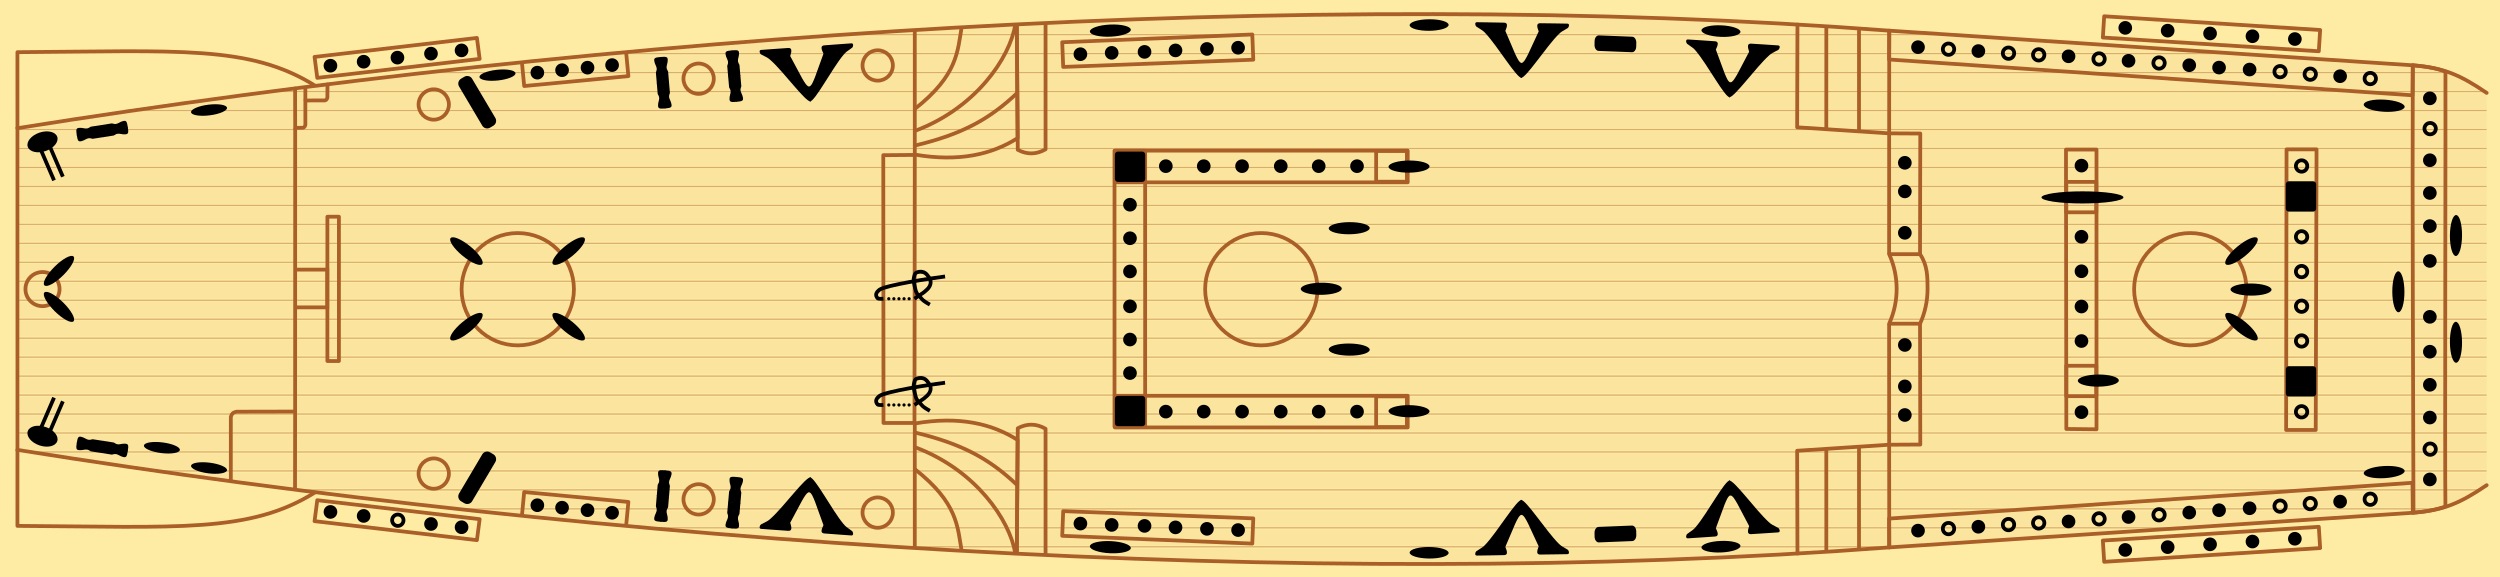
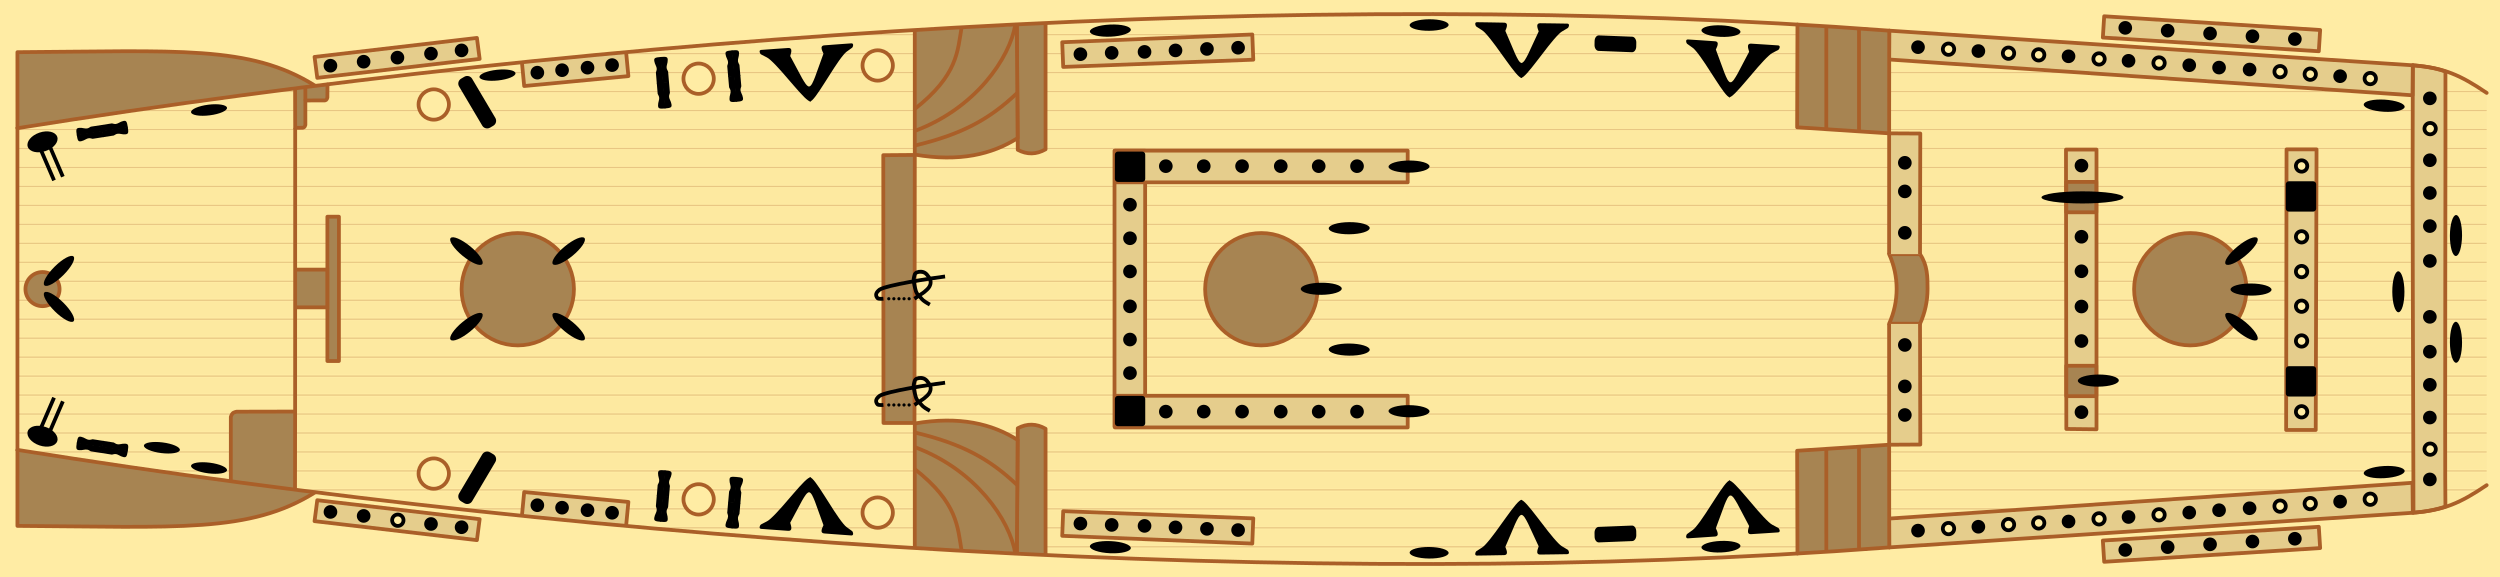
<svg xmlns="http://www.w3.org/2000/svg" xmlns:ns2="https://github.com/jolaf/rigging" xmlns:xlink="http://www.w3.org/1999/xlink" viewBox="1 -24 659 152" version="1.1" id="svg1" height="100%" width="100%">
  <style id="style1">
    /*  */
-   &lt;/style&gt;
-     #background {
+     #background, #pinhole, #pipe {
      fill: #ffeca4;
    }

-     #drawing {
+     #drawing, #wood g {
      color: #aa5f28;
    }

-     #wood {
-       fill: #aa5f28;
-       opacity: 0.5;
+     #wood g {
+       opacity: 0.3;
+     }
+ 
+     .solid {
+       fill: #a78452;
+     }
+ 
+     .rail {
+       fill: #e5cd8c;
    }
    /*  */
  </style>
  <defs id="defs1">
-     <pattern style="opacity:0.5;fill:#aa5f28" patternUnits="userSpaceOnUse" viewBox="0,0,100,100" height="5" width="5" id="wood">
-       <rect id="rect1431" height="5" width="100" y="0" x="0" />
-       <rect style="opacity:0.1" x="0" y="5" width="100" height="95" id="rect3597" />
+     <pattern patternUnits="userSpaceOnUse" viewBox="0,0,100,100" height="5" width="5" id="wood">
+       <g fill="currentColor" id="g13364">
+         <rect id="rect1431" height="5" width="100" y="0" x="0" />
+         <rect style="opacity:0.1" x="0" y="5" width="100" height="95" id="rect3597" />
+       </g>
    </pattern>
    <rect style="fill:currentColor" id="deckMask" width="220.711" height="146.642" x="277.269" y="-0.809" />
    <g style="stroke:currentColor" id="mastMask">
      <path d="m 425.113,59.525 c 26.5,26.5 26.5,26.5 26.5,26.5 z" id="path89" />
      <path d="m 451.613,59.525 c -26.5,26.5 -26.5,26.5 -26.5,26.5 z" id="path91" />
    </g>
-     <circle style="fill:none;stroke:currentColor" id="pipe" cx="160.871" cy="398.091" r="4" />
+     <circle style="fill:#ffeca4;stroke:currentColor" id="pipe" cx="160.871" cy="398.091" r="4" />
    <circle class="aura" transform="rotate(-8.297298)" style="fill:currentColor" cx="567.539" cy="28.152" r="1.8" id="pin" />
-     <circle r="1.5" cy="138.775" cx="607.213" id="pinhole" transform="rotate(-8.297298)" style="fill:none;stroke:currentColor" />
+     <circle r="1.5" cy="138.775" cx="607.213" id="pinhole" transform="rotate(-8.297298)" style="fill:#ffeca4;stroke:currentColor" />
    <ellipse class="aura" style="fill:currentColor" cx="3.721" cy="-575.374" rx="1.6" ry="5.4" id="cleat" transform="rotate(89.50973)" />
    <rect class="aura" style="fill:currentColor" id="lcleat" width="4" height="15" x="396.501" y="72.319" ry="1.5" />
    <g class="aura" style="fill:currentColor" id="xcleat">
      <path class="aura" id="quarterXcleat" d="m 42.185,13.735 c 0,0 -0.026,-2.039 -0.002,-2.905 0.159,-0.415 0.29,-0.647 0.302,-0.946 C 42.517,9.123 42.079,8.693 42.019,7.767 41.966,6.953 42.308,6.833 43.89,6.842 v 6.893 z" />
      <use transform="matrix(-1,0,0,1,87.6,0)" xlink:href="#quarterXcleat" id="use5194" />
      <use transform="matrix(1,0,0,-1,0,27.3)" xlink:href="#quarterXcleat" id="use5196" />
      <use id="use5198" xlink:href="#quarterXcleat" transform="rotate(180,43.8,13.65)" />
    </g>
    <g class="aura" style="fill:currentColor" id="kevel">
      <path id="halfKevel" d="m 426.56,44.452 c 0.605,1.201 1.081,2.305 1.819,2.399 v 3.896 c -1.297,0.164 -6.502,-8.282 -9.737,-11.618 -0.74,-0.763 -0.818,-0.717 -2.433,-1.725 -0.222,-0.138 -0.607,-1.137 0.142,-1.153 2.121,-0.047 4.926,0.037 7.099,0.007 1.56,-0.021 0.44,1.911 0.425,2.168" />
      <use xlink:href="#halfKevel" transform="matrix(-1,0,0,1,856.54,0)" id="use13994" />
    </g>
    <rect ry="0.8" rx="0.8" style="fill:currentColor" class="aura" y="40.706" x="287.157" height="8" width="8" id="fist" />
    <g style="fill:currentColor" id="tackle" class="aura">
      <path d="m 633.919,129.817 0.918,0.396 -3.977,9.219 -0.918,-0.396 z" id="halfTackle" />
      <use xlink:href="#halfTackle" id="use12488" transform="translate(-2.328125,-0.96875)" />
      <ellipse id="ellipse12490" cx="-640.376" cy="-70.366" rx="4.104" ry="2.557" transform="matrix(-0.9469348,-0.3214258,-0.3214258,0.9469348,0,0)" />
    </g>
    <g style="fill:currentColor" id="knot" class="aura">
      <g id="g12499" style="fill-opacity:0">
        <rect id="rect12493" width="11.369" height="3.748" x="662.206" y="352.485" />
        <rect id="rect12495" width="3.123" height="7.121" x="670.878" y="349.127" />
        <rect id="rect12497" width="1.811" height="6.996" x="673.189" y="349.877" />
      </g>
      <path id="path12501" d="m 678.691,349.364 c -2.013,0.246 -5.879,0.818 -9.482,1.479 -1.802,0.33 -3.537,0.682 -4.945,1.029 -1.408,0.347 -2.446,0.644 -3.053,1.043 l -0.018,0.012 -0.016,0.014 c -0.479,0.375 -0.88,0.793 -1.043,1.336 -0.163,0.543 0.01,1.177 0.482,1.674 l 0.031,0.033 0.035,0.025 c 0.22,0.163 0.398,0.178 0.588,0.205 0.19,0.027 0.386,0.035 0.57,0.037 0.368,0.005 0.691,-0.019 0.691,-0.019 l -0.076,-0.998 c 0,0 -0.288,0.022 -0.604,0.018 -0.158,-0.002 -0.32,-0.01 -0.441,-0.027 -0.081,-0.011 -0.077,-0.012 -0.09,-0.014 -0.241,-0.274 -0.291,-0.445 -0.23,-0.646 0.064,-0.214 0.307,-0.516 0.688,-0.818 0.306,-0.197 1.359,-0.564 2.725,-0.9 1.375,-0.339 3.095,-0.689 4.885,-1.018 3.58,-0.656 7.443,-1.228 9.424,-1.471 z" />
      <path id="path12503" d="m 672.419,348.098 c -0.465,-0.022 -0.923,0.066 -1.311,0.229 -0.408,0.171 -0.686,0.499 -0.809,0.811 -0.122,0.312 -0.151,0.585 -0.234,0.865 -0.144,0.483 -0.088,1.007 -0.01,1.543 0.078,0.536 0.2,1.065 0.285,1.428 0.17,0.724 0.285,1.148 0.66,1.758 0.024,0.038 0.07,0.067 0.096,0.105 -0.209,0.132 -0.688,0.469 -0.688,0.469 l 0.521,0.854 c 0,0 0.573,-0.406 0.85,-0.58 0.302,0.324 0.563,0.688 0.873,0.947 0.652,0.547 1.848,1.191 1.848,1.191 l 0.482,-0.877 c 0,0 -1.221,-0.689 -1.688,-1.08 -0.256,-0.214 -0.442,-0.485 -0.691,-0.746 0.434,-0.293 0.655,-0.394 0.979,-0.668 0.496,-0.421 1.126,-0.912 1.475,-1.568 0.289,-0.544 0.46,-1.089 0.369,-1.754 -0.061,-0.444 -0.291,-0.879 -0.586,-1.33 -0.295,-0.451 -0.648,-0.883 -1.068,-1.164 -0.415,-0.278 -0.888,-0.41 -1.354,-0.432 z m -0.924,1.15 c 0.448,-0.188 1.275,-0.186 1.721,0.111 0.218,0.146 0.544,0.506 0.789,0.881 0.245,0.374 0.415,0.798 0.432,0.918 0.063,0.463 -0.011,0.678 -0.262,1.15 -0.191,0.359 -0.738,0.847 -1.24,1.273 -0.288,0.245 -0.563,0.39 -1.016,0.693 -0.014,-0.022 -0.051,-0.047 -0.064,-0.068 -0.323,-0.525 -0.37,-0.744 -0.539,-1.463 -0.084,-0.359 -0.2,-0.864 -0.27,-1.344 -0.07,-0.48 -0.071,-0.953 -0.023,-1.113 0.108,-0.363 0.153,-0.643 0.209,-0.785 0.056,-0.142 0.06,-0.168 0.264,-0.254 z" />
      <g id="g12508">
        <circle r="0.426" cy="355.732" cx="663.915" id="knotDot" />
        <use xlink:href="#knotDot" id="use12506" transform="translate(1.34)" />
        <use transform="translate(2.68)" id="use12801" xlink:href="#knotDot" />
        <use xlink:href="#knotDot" id="use12803" transform="translate(4.02)" />
        <use transform="translate(5.36)" id="use12805" xlink:href="#knotDot" />
      </g>
    </g>
  </defs>
  <g id="layer1">
    <g id="background" style="fill:#ffeca4">
      <rect y="-140" x="-20" height="370" width="720" id="rect6803" />
    </g>
  </g>
  <g id="layer2">
    <g style="color:#aa5f28;fill:none;stroke:currentColor" id="drawing">
      <path id="path15444" style="fill:url(#wood);stroke:none" d="m 656.485,0.485 c -6.981,-4.721 -11.28,-6.631 -19.468,-7.271 L 499.005,-15.916 C 345.366,-27.57 160.19,-14.932 5.599,9.788 v 84.791 c 154.591,24.719 339.767,37.357 493.406,25.703 l 138.012,-9.13 c 8.188,-0.64 12.488,-2.549 19.468,-7.271" />
      <path style="stroke-linejoin:round" d="m 645.621,-5.151 c -3.61,-1.336 -8.605,-1.635 -8.605,-1.635 -0.16,38.87 0.115,82.335 0.176,117.905 0,0 3.932,-0.108 8.424,-1.564 -0.182,-8.555 0.077,-111.18 0.004,-114.706 -9e-5,0 -1.7e-4,0 -2.6e-4,0" id="path4294" class="rail" />
      <path style="stroke-linecap:round;stroke-linejoin:round" d="m 603.734,15.378 c 0,0 7.908,0 7.908,0 0,0 -0.217,73.963 -0.217,73.963 0,0 -7.8,0 -7.8,0 0,0 0.108,-73.963 0.108,-73.963" id="rect4333" class="rail" />
      <circle id="path4330" cx="578.359" cy="52.238" r="14.805" class="solid" />
      <path style="stroke-linecap:round;stroke-linejoin:round" d="m 545.591,15.428 c 0,0 8.047,0 8.047,0 0,0 0,73.736 0,73.736 0,0 -7.955,-0.091 -7.955,-0.091 0,0 -0.091,-73.645 -0.091,-73.645" id="rect4326" class="rail" />
      <path class="solid" d="m 507.125,61.323 c 1.304,-2.875 1.979,-5.997 1.979,-9.164 10e-6,-3.167 -0.013,-6.268 -1.989,-9.164 h -8.138 c 1.304,2.875 1.979,5.997 1.979,9.164 0,3.167 -0.675,6.288 -1.979,9.164 l 8.147,-3e-5" id="path4211" style="stroke-linecap:round;stroke-linejoin:round" />
      <circle r="14.805" cy="52.238" cx="333.481" id="circle327" class="solid " />
      <path style="stroke-linejoin:round" id="path4336" d="m 302.86,88.464 c 0,0 -8.075,0 -8.075,0 0,0 0,-72.72 0,-72.72 0,0 8.075,0 8.075,0 0,0 0,72.72 0,72.72" class="rail" />
      <path style="stroke-linejoin:round" id="path4060" d="m 242.138,16.839 c 0,0 -8.306,0.069 -8.306,0.069 -0.004,16.806 0.062,53.776 0.058,70.582 0,0 8.168,0 8.168,0 0.004,-16.806 0.076,-53.845 0.08,-70.651 0,0 0,-5e-5 0,-5e-5" class="solid" />
      <circle id="circle329" cx="137.481" cy="52.238" r="14.805" class="solid" />
      <rect style="stroke-linejoin:round" id="rect4322" width="3.041" height="38.031" x="87.298" y="33.13" class="solid" />
-       <path id="rect4317" d="m 78.789,47.072 h 8.482 v 9.949 h -8.482" />
+       <path id="rect4317" d="m 78.789,47.072 h 8.482 v 9.949 h -8.482" class="solid" style="fill:#a78452" />
      <path style="stroke-linecap:round;stroke-linejoin:round" id="path4887" d="m 87.327,-1.708 -0.031,3.419 c -0.175,0.713 -0.438,0.672 -0.685,0.766 l -5.121,0.009 0.005,6.425 c -0.175,0.713 -0.438,0.672 -0.685,0.766 l -1.999,0.035 -0.023,-10.387" class="solid" />
      <path id="path5796" d="M 81.491,2.486 V -1.077" style="stroke-linejoin:round" />
      <path id="path4304" d="m 78.795,84.486 0.017,-74.774" />
      <path style="stroke-linecap:round;stroke-linejoin:round" id="path4412" d="M 61.845,102.711 V 85.897 c 0.389,-1.278 0.973,-1.205 1.523,-1.374 l 15.427,-0.037 -0.025,20.438" class="solid" />
      <circle id="circle4314" cx="12.204" cy="52.207" r="4.495" class="solid" />
      <path style="stroke-width:0.991;stroke-linecap:round" d="M 5.599,9.788 V 94.592" id="path4069" />
      <g id="portDrawing">
        <path style="stroke-linejoin:round" d="m 499.005,-15.916 138.012,9.13 -0.082,7.903 -137.973,-9.434 0.044,-7.599" id="rect4158" class="rail" />
        <rect transform="matrix(0.997985,0.063452,-0.063107,0.998007,-36.91926,-388.2302)" y="330.176" x="614.658" height="5.615" width="57.042" id="rect4272" style="fill-rule:evenodd;stroke-width:1.002;stroke-linecap:round;stroke-linejoin:round;stroke-miterlimit:0" class="rail" />
        <rect style="stroke-linejoin:round" y="23.952" x="545.681" height="8.012" width="7.895" id="rect4212" class="solid" />
        <path style="stroke-linejoin:round" d="m 498.969,42.996 c 0,0 0.013,-31.846 0.013,-31.846 0,0 8.206,0.049 8.206,0.049 0,0 -0.072,31.797 -0.072,31.797" id="path4201" class="rail" />
        <g id="g4442">
          <path class="solid" id="path4436" d="m 474.81,-17.515 -0.083,27.074 24.254,1.59 0.023,-27.065" style="fill-rule:evenodd;stroke-linecap:round;stroke-linejoin:round" />
          <path id="path4438" d="m 491.034,11.003 c 0,0 0,-27.13 0,-27.13" />
          <path id="path4440" d="m 482.413,10.058 c 0,0 0.006,-26.716 0.006,-26.716" />
        </g>
        <rect style="stroke-linejoin:round" id="rect4227" width="8.109" height="8.109" x="363.751" y="15.795" class="solid" />
        <rect style="stroke-linejoin:round" id="rect4231" width="77.184" height="8.348" x="294.884" y="15.715" class="rail" />
        <path style="stroke-linecap:round;stroke-linejoin:round" d="m 281.003,-12.863 c 0,0 50.101,-2.045 50.101,-2.045 0,0 0.262,6.643 0.262,6.643 0,0 -50.107,1.907 -50.107,1.907 0,0 -0.256,-6.505 -0.256,-6.505" id="rect4238" class="rail" />
        <g style="stroke-linejoin:round" id="g2411">
          <path class="solid" d="m 269.031,-17.595 c 0,0 0.253,33.082 0.253,33.082 2.441,1.306 4.882,1.261 7.324,-0.126 0,0 0,-33.335 0,-33.335" id="path4286" />
          <path class="solid" d="m 242.135,-15.905 v 32.655 c 11.722,2.006 20.363,-0.062 27.109,-4.348 l -0.214,-29.641" id="path4302" />
          <path style="stroke-linecap:round" d="m 242.153,14.372 c 12.578,-3.001 19.671,-7.006 26.788,-13.682" id="path4300" />
          <path d="m 242.135,10.516 c 16.006,-5.945 25.097,-19.221 26.517,-28.111" id="path4298" />
          <path d="m 242.066,4.779 c 11.483,-8.995 11.331,-15.34 12.443,-21.742" id="path4296" />
        </g>
        <use x="71.491" y="-404.834" xlink:href="#pipe" id="use11168" width="100%" height="100%" />
        <use x="24.287" y="-401.346" xlink:href="#pipe" id="use11170" width="100%" height="100%" />
        <use x="-45.537" y="-394.546" xlink:href="#pipe" id="use11166" width="100%" height="100%" />
-         <path id="rect4267" d="m 166.06,-10.062 c 0,0 0.583,6.126 0.583,6.126 0,0 -27.469,2.614 -27.469,2.614 0,0 -0.583,-6.126 -0.583,-6.126" style="stroke-linejoin:round" />
+         <path id="rect4267" d="m 166.06,-10.062 c 0,0 0.583,6.126 0.583,6.126 0,0 -27.469,2.614 -27.469,2.614 0,0 -0.583,-6.126 -0.583,-6.126" style="stroke-linejoin:round" class="rail" />
        <rect style="stroke-width:1;stroke-linejoin:round" transform="matrix(0.993243,-0.1160536,0.1289005,0.9916575,0,0)" id="rect4281" width="43.093" height="5.574" x="84.382" y="0.8" ry="0" class="rail" />
        <path class="solid" id="path7423" d="M 5.599,9.788 5.592,-10.244 C 47.812,-10.501 66.827,-12.194 83.974,-1.454" style="fill-rule:evenodd;stroke-linejoin:round" />
        <path style="stroke-linecap:round" id="path4399" d="m 5.599,9.788 c 154.591,-24.72 339.767,-37.357 493.406,-25.704 m 138.012,9.13 c 8.188,0.64 12.488,2.549 19.468,7.271" />
      </g>
      <use transform="matrix(1,0,0,-1,0,104.3797)" height="100%" width="100%" y="0" x="0" id="starboardDrawing" xlink:href="#portDrawing" />
    </g>
  </g>
  <g style="display:none" id="layer3">
    <g id="deckMasks">
      <use id="use758" xlink:href="#deckMask" class="deckMask" ns2:deck="fore" x="0" y="0" width="100%" height="100%" style="color:#ffffff" transform="matrix(0.71785,0,0,1,299.4258,-20.6)" />
      <use id="use760" xlink:href="#deckMask" class="deckMask" ns2:deck="main" x="0" y="0" width="100%" height="100%" style="color:#ffffff" transform="matrix(1.0033,0,0,1,-1.1,-20.6)" />
      <use id="use668" xlink:href="#deckMask" class="deckMask" ns2:deck="stern" x="0" y="0" width="100%" height="100%" style="color:#ffffff" transform="matrix(1.23109,0,0,1,-335.8762,-20.6)" />
    </g>
  </g>
  <g id="layer4" style="display:none">
    <g style="color:#ff0000" id="mastMasks">
      <use height="100%" width="100%" id="use89" xlink:href="#mastMask" class="mastMask" ns2:mast="fore" x="140" y="-20.6" />
      <use id="use336" xlink:href="#mastMask" class="mastMask" ns2:mast="main" x="-104.89" y="-20.6" width="100%" height="100%" />
      <use id="use338" xlink:href="#mastMask" class="mastMask" ns2:mast="mizzen" x="-300.966" y="-20.6" width="100%" height="100%" />
    </g>
  </g>
  <g id="layer5">
    <g id="points">
      <g ns2:deck="fore" ns2:rail="behindFront" id="g1143" ns2:side="port">
        <use transform="rotate(-89.09962,631.8431,-18.64428)" x="0" y="0" xlink:href="#cleat" id="use4877" width="100%" height="100%" />
      </g>
      <g id="g347" ns2:rail="behindFront" ns2:deck="fore" ns2:side="starboard">
        <use transform="matrix(0.015714,0.999877,0.999877,-0.015714,640.5563,-509.1088)" height="100%" width="100%" id="use345" xlink:href="#cleat" y="0" x="0" />
      </g>
      <g ns2:deck="fore" ns2:rail="frontRail" id="g4296" ns2:isAcross="true" ns2:side="port">
        <use transform="translate(75.84866,98.83295)" x="0" y="0" xlink:href="#pin" id="use4878" width="100%" height="100%" />
        <use transform="translate(75.84866,89.63983)" x="0" y="0" xlink:href="#pin" id="use4880" width="100%" height="100%" />
        <use transform="translate(75.84866,80.91451)" x="0" y="0" xlink:href="#pin" id="use4882" width="100%" height="100%" />
        <use transform="translate(75.84862,72.28295)" x="0" y="0" xlink:href="#pin" id="use4886" width="100%" height="100%" />
        <use transform="translate(20.70035,-39.78692)" x="0" y="0" xlink:href="#pinhole" id="use4884" width="100%" height="100%" />
        <use transform="translate(75.84862,55.97045)" x="0" y="0" xlink:href="#pin" id="use4888" width="100%" height="100%" />
      </g>
      <g ns2:isAcross="true" id="g361" ns2:rail="frontRail" ns2:deck="fore" ns2:side="starboard">
        <use transform="matrix(1,0,0,-1,75.84866,5.47289)" height="100%" width="100%" id="use349" xlink:href="#pin" y="0" x="0" />
        <use transform="matrix(1,0,0,-1,75.84866,14.66601)" height="100%" width="100%" id="use351" xlink:href="#pin" y="0" x="0" />
        <use transform="matrix(1,0,0,-1,75.84866,23.39133)" height="100%" width="100%" id="use353" xlink:href="#pin" y="0" x="0" />
        <use transform="matrix(1,0,0,-1,75.84862,32.02289)" height="100%" width="100%" id="use355" xlink:href="#pin" y="0" x="0" />
        <use transform="matrix(1,0,0,-1,20.70035,144.0928)" height="100%" width="100%" id="use357" xlink:href="#pinhole" y="0" x="0" />
        <use transform="matrix(1,0,0,-1,75.84862,48.33539)" height="100%" width="100%" id="use359" xlink:href="#pin" y="0" x="0" />
      </g>
      <g id="g826" ns2:rail="onDeckFront" ns2:deck="fore" ns2:side="port">
        <use transform="rotate(3.785765,525.8314,819.6382)" x="0" y="0" xlink:href="#cleat" id="use4869" width="100%" height="100%" />
      </g>
      <g id="g4125" ns2:rail="onDeckFront" ns2:side="center" ns2:deck="fore">
        <use transform="rotate(90.24104,577.353,54.64535)" height="100%" width="100%" id="use4123" xlink:href="#cleat" y="0" x="0" />
      </g>
      <g ns2:deck="fore" ns2:rail="onDeckFront" id="g365" ns2:side="starboard">
        <use transform="matrix(0.997818,-0.066026,-0.066026,-0.997818,55.26471,137.2361)" height="100%" width="100%" id="use363" xlink:href="#cleat" y="0" x="0" />
      </g>
      <g ns2:deck="fore" ns2:rail="sideRail" id="g4304" ns2:side="port">
        <use transform="rotate(3.868454,-92.7702,-907.3731)" x="0" y="0" xlink:href="#pin" id="use4842" width="100%" height="100%" />
        <use transform="rotate(3.868454,1466.888,-1553.783)" x="0" y="0" xlink:href="#pinhole" id="use4838" width="100%" height="100%" />
        <use transform="rotate(3.868454,-99.96312,-671.3174)" x="0" y="0" xlink:href="#pin" id="use4840" width="100%" height="100%" />
        <use transform="rotate(3.868454,1459.176,-1319.113)" x="0" y="0" xlink:href="#pinhole" id="use4836" width="100%" height="100%" />
        <use transform="rotate(3.868454,1456.696,-1201.136)" x="0" y="0" xlink:href="#pinhole" id="use4834" width="100%" height="100%" />
        <use transform="rotate(3.868454,-108.5725,-318.7246)" x="0" y="0" xlink:href="#pin" id="use4832" width="100%" height="100%" />
        <use transform="rotate(3.868454,1448.685,-965.0252)" x="0" y="0" xlink:href="#pinhole" id="use4830" width="100%" height="100%" />
        <use transform="rotate(3.868454,-118.2131,-83.96187)" x="0" y="0" xlink:href="#pin" id="use4828" width="100%" height="100%" />
        <use transform="rotate(3.868454,1440.792,-730.3631)" x="0" y="0" xlink:href="#pinhole" id="use4826" width="100%" height="100%" />
        <use transform="rotate(3.868454,-127.5393,153.5277)" x="0" y="0" xlink:href="#pin" id="use4824" width="100%" height="100%" />
        <use transform="rotate(3.868454,-132.7446,270.2065)" x="0" y="0" xlink:href="#pin" id="use4822" width="100%" height="100%" />
        <use transform="rotate(3.868454,-136.3844,389.6254)" x="0" y="0" xlink:href="#pin" id="use4820" width="100%" height="100%" />
        <use transform="rotate(3.868454,1422.843,-256.7695)" x="0" y="0" xlink:href="#pinhole" id="use4816" width="100%" height="100%" />
        <use transform="rotate(3.868454,1417.016,-138.7774)" x="0" y="0" xlink:href="#pinhole" id="use4818" width="100%" height="100%" />
        <use transform="rotate(3.868454,-150.431,743.7496)" x="0" y="0" xlink:href="#pin" id="use4814" width="100%" height="100%" />
        <use transform="rotate(3.868454,1407.834,96.0115)" x="0" y="0" xlink:href="#pinhole" id="use4812" width="100%" height="100%" />
      </g>
      <g id="g399" ns2:rail="sideRail" ns2:deck="fore" ns2:side="starboard">
        <use transform="matrix(0.997722,-0.067466,-0.067466,-0.997722,-61.42814,100.1132)" height="100%" width="100%" id="use367" xlink:href="#pin" y="0" x="0" />
        <use transform="matrix(0.997722,-0.067466,-0.067466,-0.997722,-101.4873,206.8092)" height="100%" width="100%" id="use369" xlink:href="#pinhole" y="0" x="0" />
        <use transform="matrix(0.997722,-0.067466,-0.067466,-0.997722,-45.51876,99.09042)" height="100%" width="100%" id="use371" xlink:href="#pin" y="0" x="0" />
        <use transform="matrix(0.997722,-0.067466,-0.067466,-0.997722,-85.67257,205.7545)" height="100%" width="100%" id="use373" xlink:href="#pinhole" y="0" x="0" />
        <use transform="matrix(0.997722,-0.067466,-0.067466,-0.997722,-77.71882,205.3186)" height="100%" width="100%" id="use375" xlink:href="#pinhole" y="0" x="0" />
        <use transform="matrix(0.997722,-0.067466,-0.067466,-0.997722,-21.75033,97.70667)" height="100%" width="100%" id="use377" xlink:href="#pin" y="0" x="0" />
        <use transform="matrix(0.997722,-0.067466,-0.067466,-0.997722,-61.80757,204.2404)" height="100%" width="100%" id="use379" xlink:href="#pinhole" y="0" x="0" />
        <use transform="matrix(0.997722,-0.067466,-0.067466,-0.997722,-5.933765,96.52167)" height="100%" width="100%" id="use381" xlink:href="#pin" y="0" x="0" />
        <use transform="matrix(0.997722,-0.067466,-0.067466,-0.997722,-45.99382,203.1736)" height="100%" width="100%" id="use383" xlink:href="#pinhole" y="0" x="0" />
        <use transform="matrix(0.997722,-0.067466,-0.067466,-0.997722,10.06748,95.35167)" height="100%" width="100%" id="use385" xlink:href="#pin" y="0" x="0" />
        <use transform="matrix(0.997722,-0.067466,-0.067466,-0.997722,17.92749,94.73479)" height="100%" width="100%" id="use387" xlink:href="#pin" y="0" x="0" />
        <use transform="matrix(0.997722,-0.067466,-0.067466,-0.997722,25.97592,94.21729)" height="100%" width="100%" id="use389" xlink:href="#pin" y="0" x="0" />
        <use transform="matrix(0.997722,-0.067466,-0.067466,-0.997722,-14.08319,200.8842)" height="100%" width="100%" id="use391" xlink:href="#pinhole" y="0" x="0" />
        <use transform="matrix(0.997722,-0.067466,-0.067466,-0.997722,-6.136005,200.2223)" height="100%" width="100%" id="use393" xlink:href="#pinhole" y="0" x="0" />
        <use transform="matrix(0.997722,-0.067466,-0.067466,-0.997722,49.8353,92.46323)" height="100%" width="100%" id="use395" xlink:href="#pin" y="0" x="0" />
        <use transform="matrix(0.997722,-0.067466,-0.067466,-0.997722,9.683369,199.0683)" height="100%" width="100%" id="use397" xlink:href="#pinhole" y="0" x="0" />
      </g>
      <g id="g5102" ns2:deck="fore" ns2:rail="shroudsRail" ns2:side="port">
        <use transform="rotate(3.769456,-4.664136,-102.7973)" x="0" y="0" xlink:href="#pin" id="use4845" width="100%" height="100%" />
        <use transform="rotate(3.769456,-10.26693,67.38591)" x="0" y="0" xlink:href="#pin" id="use4847" width="100%" height="100%" />
        <use transform="rotate(3.769456,-15.86972,237.569)" x="0" y="0" xlink:href="#pin" id="use4849" width="100%" height="100%" />
        <use transform="rotate(3.769456,-21.47206,407.7377)" x="0" y="0" xlink:href="#pin" id="use4851" width="100%" height="100%" />
        <use transform="rotate(3.769456,-27.07484,577.9207)" x="0" y="0" xlink:href="#pin" id="use4853" width="100%" height="100%" />
      </g>
      <g ns2:rail="shroudsRail" ns2:deck="fore" id="g412" ns2:side="starboard">
        <use transform="matrix(0.997837,-0.065742,-0.065742,-0.997837,-6.768192,104.2215)" height="100%" width="100%" id="use401" xlink:href="#pin" y="0" x="0" />
        <use transform="matrix(0.997837,-0.065742,-0.065742,-0.997837,4.407888,103.4852)" height="100%" width="100%" id="use403" xlink:href="#pin" y="0" x="0" />
        <use transform="matrix(0.997837,-0.065742,-0.065742,-0.997837,15.58396,102.7488)" height="100%" width="100%" id="use406" xlink:href="#pin" y="0" x="0" />
        <use transform="matrix(0.997837,-0.065742,-0.065742,-0.997837,26.75908,102.0126)" height="100%" width="100%" id="use408" xlink:href="#pin" y="0" x="0" />
        <use transform="matrix(0.997837,-0.065742,-0.065742,-0.997837,37.93515,101.2762)" height="100%" width="100%" id="use410" xlink:href="#pin" y="0" x="0" />
      </g>
      <g id="g5002" ns2:side="port">
        <use transform="translate(-13.1858,-2.106348)" height="100%" width="100%" id="use4991" xlink:href="#pinhole" y="0" x="0" />
        <use transform="translate(-13.1858,-11.2663)" height="100%" width="100%" id="use4989" xlink:href="#pinhole" y="0" x="0" />
        <use transform="translate(-13.1858,-29.93838)" height="100%" width="100%" id="use4987" xlink:href="#pinhole" y="0" x="0" />
      </g>
      <g id="g424" ns2:side="starboard">
        <use transform="matrix(1,0,0,-1,-13.1858,106.4122)" x="0" y="0" xlink:href="#pinhole" id="use418" width="100%" height="100%" />
        <use transform="matrix(1,0,0,-1,-13.1858,115.5721)" x="0" y="0" xlink:href="#pinhole" id="use420" width="100%" height="100%" />
        <use transform="matrix(1,0,0,-1,-13.1858,134.2442)" x="0" y="0" xlink:href="#pinhole" id="use422" width="100%" height="100%" />
      </g>
      <g ns2:deck="fore" ns2:rail="frontFists" id="g1149" ns2:side="port">
        <use transform="translate(316.3839,-16.92513)" height="100%" width="100%" id="use10664" xlink:href="#fist" y="0" x="0" />
      </g>
      <g id="g416" ns2:rail="frontFists" ns2:deck="fore" ns2:side="starboard">
        <use transform="matrix(1,0,0,-1,316.3839,121.231)" x="0" y="0" xlink:href="#fist" id="use414" width="100%" height="100%" />
      </g>
      <g id="g1383" ns2:rail="atMastFront" ns2:deck="fore" ns2:side="port">
        <use transform="matrix(0.766927,-0.641734,-0.641734,-0.766927,149.8073,410.5093)" x="0" y="0" xlink:href="#cleat" id="use1381" width="100%" height="100%" />
      </g>
      <g ns2:deck="fore" ns2:rail="atMastFront" ns2:side="center" id="g1173">
        <use transform="rotate(0.8713881,-2934.841,1273.955)" x="0" y="0" xlink:href="#cleat" id="use4860" width="100%" height="100%" />
      </g>
      <g ns2:deck="fore" ns2:rail="atMastFront" id="g428" ns2:side="starboard">
        <use transform="rotate(39.92125,496.4486,53.13481)" height="100%" width="100%" id="use426" xlink:href="#cleat" y="0" x="0" />
      </g>
      <g ns2:deck="fore" ns2:rail="behindMastRail" id="g4334" ns2:isAcross="true" ns2:side="port">
        <use transform="translate(-15.98494,101.5517)" x="0" y="0" xlink:href="#pin" id="use4920" width="100%" height="100%" />
        <use transform="translate(-15.98494,92.45232)" x="0" y="0" xlink:href="#pin" id="use4922" width="100%" height="100%" />
        <use transform="translate(-15.98494,73.70326)" x="0" y="0" xlink:href="#pin" id="use4924" width="100%" height="100%" />
      </g>
      <g ns2:isAcross="true" id="g436" ns2:rail="behindMastRail" ns2:deck="fore" ns2:side="starboard">
        <use transform="matrix(1,0,0,-1,-15.98494,2.75414)" height="100%" width="100%" id="use430" xlink:href="#pin" y="0" x="0" />
        <use transform="matrix(1,0,0,-1,-15.98494,11.85352)" height="100%" width="100%" id="use432" xlink:href="#pin" y="0" x="0" />
        <use transform="matrix(1,0,0,-1,-15.98494,30.60258)" height="100%" width="100%" id="use434" xlink:href="#pin" y="0" x="0" />
      </g>
      <g id="g4131" ns2:rail="backPillars" ns2:deck="fore" ns2:side="port">
        <use transform="matrix(-1.999944,-0.007457,0.014915,-0.999972,1700.694,31.12345)" height="100%" width="100%" id="use4129" xlink:href="#cleat" y="0" x="0" />
      </g>
      <g ns2:deck="fore" ns2:side="starboard" ns2:rail="backPillars" id="g1179">
        <use x="0" y="0" xlink:href="#cleat" id="use4857" width="100%" height="100%" transform="rotate(0.03827358,-115491.83,-31800.115)" />
      </g>
      <g ns2:deck="fore" ns2:rail="backRail" id="g4384" ns2:isAcross="true" ns2:side="port">
        <use transform="translate(-62.54551,91.41639)" x="0" y="0" xlink:href="#pin" id="use4905" width="100%" height="100%" />
        <use transform="translate(-62.54551,80.49827)" x="0" y="0" xlink:href="#pin" id="use4907" width="100%" height="100%" />
        <use transform="translate(-62.54551,72.95795)" x="0" y="0" xlink:href="#pin" id="use4909" width="100%" height="100%" />
      </g>
      <g ns2:isAcross="true" id="g444" ns2:rail="backRail" ns2:deck="fore" ns2:side="starboard">
        <use transform="matrix(1,0,0,-1,-62.54551,12.88945)" height="100%" width="100%" id="use438" xlink:href="#pin" y="0" x="0" />
        <use transform="matrix(1,0,0,-1,-62.54551,23.80757)" height="100%" width="100%" id="use440" xlink:href="#pin" y="0" x="0" />
        <use transform="matrix(1,0,0,-1,-62.54551,31.34789)" height="100%" width="100%" id="use442" xlink:href="#pin" y="0" x="0" />
      </g>
      <g ns2:deck="main" ns2:rail="bulwark" id="g4357" ns2:side="port">
        <use transform="matrix(0.950737,0,0,0.950737,-169.3192,-16.25863)" x="0" y="0" xlink:href="#cleat" id="use4933" width="100%" height="100%" />
        <use transform="rotate(0.8999815,3866.43,-1648.031)" x="0" y="0" xlink:href="#kevel" id="use4825" width="100%" height="100%" />
        <use transform="matrix(-0.01972,1.022046,-0.732813,-0.029126,493.1735,-417.4143)" x="0" y="0" xlink:href="#lcleat" id="use4944" width="100%" height="100%" />
        <use transform="matrix(0.950387,0.048001,-0.048001,0.950387,-92.25053,-42.27918)" x="0" y="0" xlink:href="#cleat" id="use4918" width="100%" height="100%" />
        <use transform="rotate(3.768481,1188.789,460.959)" x="0" y="0" xlink:href="#kevel" id="use4823" width="100%" height="100%" />
      </g>
      <g id="g456" ns2:rail="bulwark" ns2:deck="main" ns2:side="starboard">
        <use transform="matrix(0.950737,0,0,-0.950737,-169.3192,120.5645)" height="100%" width="100%" id="use446" xlink:href="#cleat" y="0" x="0" />
        <use transform="matrix(0.999877,-0.015707,-0.015707,-0.999877,-25.41287,165.2374)" height="100%" width="100%" id="use448" xlink:href="#kevel" y="0" x="0" />
        <use transform="matrix(-0.01972,-1.022046,-0.732813,0.029126,493.1735,521.7201)" height="100%" width="100%" id="use450" xlink:href="#lcleat" y="0" x="0" />
        <use transform="matrix(0.950387,-0.048001,-0.048001,-0.950387,-92.25053,146.585)" height="100%" width="100%" id="use452" xlink:href="#cleat" y="0" x="0" />
        <use transform="matrix(0.997838,-0.065725,-0.065725,-0.997838,32.86614,181.4422)" height="100%" width="100%" id="use454" xlink:href="#kevel" y="0" x="0" />
      </g>
      <g ns2:deck="main" ns2:rail="frontPillars" id="g1161" ns2:side="port">
        <use transform="translate(-202.962,21.1146)" x="0" y="0" xlink:href="#cleat" id="use4893" width="100%" height="100%" />
      </g>
      <g id="g460" ns2:rail="frontPillars" ns2:deck="main" ns2:side="starboard">
        <use transform="matrix(1,0,0,-1,-202.962,83.19124)" height="100%" width="100%" id="use458" xlink:href="#cleat" y="0" x="0" />
      </g>
      <g ns2:deck="main" ns2:rail="onDeckFront" id="g1164" ns2:side="port">
        <use transform="translate(-218.7304,37.3576)" x="0" y="0" xlink:href="#cleat" id="use4897" width="100%" height="100%" />
      </g>
      <g id="g464" ns2:rail="onDeckFront" ns2:deck="main" ns2:side="starboard">
        <use transform="matrix(1,0,0,-1,-218.7304,66.94823)" height="100%" width="100%" id="use462" xlink:href="#cleat" y="0" x="0" />
      </g>
      <g ns2:deck="main" ns2:rail="atMastFront" ns2:side="center" id="g1194">
        <use transform="rotate(180,462.3346,25.45869)" x="0" y="0" xlink:href="#cleat" id="use4911" width="100%" height="100%" />
      </g>
      <g ns2:deck="main" ns2:rail="sideMastRail" id="g4366" ns2:side="port">
        <use transform="translate(-257.3499,73.84574)" x="0" y="0" xlink:href="#pin" id="use4789" width="100%" height="100%" />
        <use transform="translate(-247.3499,73.84574)" x="0" y="0" xlink:href="#pin" id="use4791" width="100%" height="100%" />
        <use transform="translate(-237.2509,73.84574)" x="0" y="0" xlink:href="#pin" id="use4793" width="100%" height="100%" />
        <use transform="translate(-227.0499,73.84574)" x="0" y="0" xlink:href="#pin" id="use4795" width="100%" height="100%" />
        <use transform="translate(-217.0499,73.84574)" x="0" y="0" xlink:href="#pin" id="use4799" width="100%" height="100%" />
        <use transform="translate(-206.9509,73.84574)" x="0" y="0" xlink:href="#pin" id="use4801" width="100%" height="100%" />
      </g>
      <g id="g478" ns2:rail="sideMastRail" ns2:deck="main" ns2:side="starboard">
        <use transform="matrix(1,0,0,-1,-257.3499,30.4601)" height="100%" width="100%" id="use466" xlink:href="#pin" y="0" x="0" />
        <use transform="matrix(1,0,0,-1,-247.3499,30.4601)" height="100%" width="100%" id="use468" xlink:href="#pin" y="0" x="0" />
        <use transform="matrix(1,0,0,-1,-237.2509,30.4601)" height="100%" width="100%" id="use470" xlink:href="#pin" y="0" x="0" />
        <use transform="matrix(1,0,0,-1,-227.0499,30.4601)" height="100%" width="100%" id="use472" xlink:href="#pin" y="0" x="0" />
        <use transform="matrix(1,0,0,-1,-217.0499,30.4601)" height="100%" width="100%" id="use474" xlink:href="#pin" y="0" x="0" />
        <use transform="matrix(1,0,0,-1,-206.9509,30.4601)" height="100%" width="100%" id="use476" xlink:href="#pin" y="0" x="0" />
      </g>
      <g ns2:deck="main" ns2:rail="backFists" id="g1158" ns2:side="port">
        <use transform="translate(7.726347,-24.75157)" x="0" y="0" xlink:href="#fist" id="use9904" width="100%" height="100%" />
      </g>
      <g id="g482" ns2:rail="backFists" ns2:deck="main" ns2:side="starboard">
        <use transform="matrix(1,0,0,-1,7.726347,129.0574)" height="100%" width="100%" id="use480" xlink:href="#fist" y="0" x="0" />
      </g>
      <g ns2:deck="main" ns2:rail="behindMastRail" id="g4374" ns2:isAcross="true" ns2:side="port">
        <use transform="translate(-266.796,101.5978)" x="0" y="0" xlink:href="#pin" width="100%" height="100%" id="use11352" />
        <use transform="translate(-266.796,92.84688)" id="use11350" height="100%" width="100%" xlink:href="#pin" y="0" x="0" />
        <use transform="translate(-266.796,84.00765)" x="0" y="0" xlink:href="#pin" width="100%" height="100%" id="use11281" />
      </g>
      <g ns2:isAcross="true" id="g490" ns2:rail="behindMastRail" ns2:deck="main" ns2:side="starboard">
        <use transform="matrix(1,0,0,-1,-266.796,2.70807)" id="use484" height="100%" width="100%" xlink:href="#pin" y="0" x="0" />
        <use transform="matrix(1,0,0,-1,-266.796,11.45896)" x="0" y="0" xlink:href="#pin" width="100%" height="100%" id="use486" />
        <use transform="matrix(1,0,0,-1,-266.796,20.29819)" id="use488" height="100%" width="100%" xlink:href="#pin" y="0" x="0" />
      </g>
      <g ns2:deck="main" ns2:rail="sideRail" id="g4358" ns2:side="port">
        <use transform="rotate(-2.27742,1540.865,7008.099)" x="0" y="0" xlink:href="#pin" id="use1167" width="100%" height="100%" />
        <use transform="rotate(-2.27742,1536.087,6800.553)" x="0" y="0" xlink:href="#pin" id="use1169" width="100%" height="100%" />
        <use transform="rotate(-2.27742,1533.94,6582.564)" x="0" y="0" xlink:href="#pin" id="use1173" width="100%" height="100%" />
        <use transform="rotate(-2.27742,1528.249,6377.037)" x="0" y="0" xlink:href="#pin" id="use1171" width="100%" height="100%" />
        <use transform="rotate(-2.27742,1522.712,6168.309)" x="0" y="0" xlink:href="#pin" id="use1175" width="100%" height="100%" />
        <use transform="rotate(-2.27742,1518.726,5961.667)" x="0" y="0" xlink:href="#pin" id="use1177" width="100%" height="100%" />
      </g>
      <g id="g504" ns2:rail="sideRail" ns2:deck="main" ns2:side="starboard">
        <use transform="matrix(0.99921,0.039738,0.039738,-0.99921,-277.2701,37.5367)" height="100%" width="100%" id="use492" xlink:href="#pin" y="0" x="0" />
        <use transform="matrix(0.99921,0.039738,0.039738,-0.99921,-269.0264,37.89059)" height="100%" width="100%" id="use494" xlink:href="#pin" y="0" x="0" />
        <use transform="matrix(0.99921,0.039738,0.039738,-0.99921,-260.3656,38.14817)" height="100%" width="100%" id="use496" xlink:href="#pin" y="0" x="0" />
        <use transform="matrix(0.99921,0.039738,0.039738,-0.99921,-252.2029,38.53671)" height="100%" width="100%" id="use498" xlink:href="#pin" y="0" x="0" />
        <use transform="matrix(0.99921,0.039738,0.039738,-0.99921,-243.9128,38.92169)" height="100%" width="100%" id="use500" xlink:href="#pin" y="0" x="0" />
        <use transform="matrix(0.99921,0.039738,0.039738,-0.99921,-235.7045,39.24342)" height="100%" width="100%" id="use502" xlink:href="#pin" y="0" x="0" />
      </g>
      <g ns2:deck="main" ns2:rail="aboveRail" id="g1155" ns2:side="port">
        <use transform="rotate(-2.086543,30.15462,7725.866)" x="0" y="0" xlink:href="#cleat" id="use4885" width="100%" height="100%" />
      </g>
      <g id="g508" ns2:rail="aboveRail" ns2:deck="main" ns2:side="starboard">
        <use transform="matrix(0.999337,0.036409,0.036409,-0.999337,-281.2711,98.08612)" height="100%" width="100%" id="use506" xlink:href="#cleat" y="0" x="0" />
      </g>
      <g ns2:deck="stern" ns2:rail="bulwark" id="g4431" ns2:side="port">
        <use transform="rotate(-30.63951,122.3267,537.3113)" x="0" y="0" xlink:href="#lcleat" id="use4925" width="100%" height="100%" />
        <use transform="matrix(0.879801,-0.086775,0.086775,0.879801,-373.9829,46.79124)" height="100%" width="100%" id="use4079" xlink:href="#cleat" y="0" x="0" />
        <use transform="rotate(-4.837726,-77.7969,-1555.968)" x="0" y="0" xlink:href="#xcleat" id="use4873" width="100%" height="100%" />
        <use transform="rotate(-5.037746,-80.76236,-1708.61)" x="0" y="0" xlink:href="#xcleat" id="use4854" width="100%" height="100%" />
        <use transform="rotate(-4.173216,-337.2484,2959.269)" x="0" y="0" xlink:href="#kevel" id="use4862" width="100%" height="100%" />
      </g>
      <g ns2:deck="stern" ns2:side="starboard" ns2:rail="bulwark" id="g4331">
        <use transform="matrix(0.860391,0.509635,0.509635,-0.860391,-256.7549,-32.47303)" x="0" y="0" xlink:href="#lcleat" id="use4329" width="100%" height="100%" />
        <use transform="matrix(0.996438,0.084334,0.084334,-0.996438,130.944,116.6716)" x="0" y="0" xlink:href="#xcleat" id="use4325" width="100%" height="100%" />
        <use transform="matrix(0.996137,0.087812,0.087812,-0.996137,149.7245,118.2624)" x="0" y="0" xlink:href="#xcleat" id="use4323" width="100%" height="100%" />
        <use transform="matrix(0.997349,0.072772,0.072772,-0.997349,-216.2458,121.2686)" x="0" y="0" xlink:href="#kevel" id="use4321" width="100%" height="100%" />
      </g>
      <g ns2:deck="stern" ns2:rail="atFront" ns2:side="center" id="g4276" transform="translate(0.2651651)">
        <use transform="translate(-428.8973,-300.9818)" x="0" y="0" xlink:href="#knot" id="use4868" width="100%" height="100%" />
      </g>
      <g id="g346" ns2:side="starboard" ns2:rail="aboveLadder" ns2:deck="stern" transform="translate(0.2651651)">
        <use transform="translate(-428.8973,-272.9818)" height="100%" width="100%" id="use344" xlink:href="#knot" y="0" x="0" />
      </g>
      <g ns2:deck="stern" ns2:rail="sideRail" id="g4420" ns2:side="port">
        <use transform="rotate(-0.9999764,3172.813,24207.497)" x="0" y="0" xlink:href="#pin" id="use1144" width="100%" height="100%" />
        <use transform="rotate(-0.9999764,3138.807,23833.761)" x="0" y="0" xlink:href="#pin" id="use1148" width="100%" height="100%" />
        <use transform="rotate(-0.9999764,3104.186,23449.084)" x="0" y="0" xlink:href="#pin" id="use1146" width="100%" height="100%" />
        <use transform="rotate(-0.9999764,3068.568,23077.618)" x="0" y="0" xlink:href="#pin" id="use1142" width="100%" height="100%" />
      </g>
      <g id="g518" ns2:rail="sideRail" ns2:deck="stern" ns2:side="starboard">
        <use transform="matrix(0.999848,0.017452,0.017452,-0.999848,-421.9891,45.26875)" height="100%" width="100%" id="use510" xlink:href="#pin" y="0" x="0" />
        <use transform="matrix(0.999848,0.017452,0.017452,-0.999848,-415.4718,45.9188)" height="100%" width="100%" id="use512" xlink:href="#pin" y="0" x="0" />
        <use transform="matrix(0.999848,0.017452,0.017452,-0.999848,-408.7636,46.58125)" height="100%" width="100%" id="use514" xlink:href="#pin" y="0" x="0" />
        <use transform="matrix(0.999848,0.017452,0.017452,-0.999848,-402.2862,47.2591)" height="100%" width="100%" id="use516" xlink:href="#pin" y="0" x="0" />
      </g>
      <g ns2:deck="stern" ns2:rail="shroudsRail" id="g4413" ns2:side="port">
        <use transform="rotate(-0.7000002,4203.337,39057.539)" x="0" y="0" xlink:href="#pin" id="use1117" width="100%" height="100%" />
        <use transform="rotate(-0.7000002,4121.681,38340.889)" x="0" y="0" xlink:href="#pin" id="use1125" width="100%" height="100%" />
        <use transform="rotate(-0.7000002,4038.298,37611.086)" x="0" y="0" xlink:href="#pin" id="use1123" width="100%" height="100%" />
        <use transform="rotate(-0.7000002,3956.583,36886.801)" x="0" y="0" xlink:href="#pin" id="use1119" width="100%" height="100%" />
        <use transform="rotate(-0.7000002,3890.676,36226.636)" x="0" y="0" xlink:href="#pin" id="use1121" width="100%" height="100%" />
      </g>
      <g id="g536" ns2:rail="shroudsRail" ns2:deck="stern" ns2:side="starboard">
        <use transform="matrix(0.999925,0.012217,0.012217,-0.999925,-476.8473,49.99551)" height="100%" width="100%" id="use526" xlink:href="#pin" y="0" x="0" />
        <use transform="matrix(0.999925,0.012217,0.012217,-0.999925,-468.0981,51.04738)" height="100%" width="100%" id="use528" xlink:href="#pin" y="0" x="0" />
        <use transform="matrix(0.999925,0.012217,0.012217,-0.999925,-515.5801,155.2391)" x="0" y="0" xlink:href="#pinhole" id="use546" width="100%" height="100%" />
        <use transform="matrix(0.999925,0.012217,0.012217,-0.999925,-450.346,53.17452)" height="100%" width="100%" id="use532" xlink:href="#pin" y="0" x="0" />
        <use transform="matrix(0.999925,0.012217,0.012217,-0.999925,-442.2858,54.02971)" height="100%" width="100%" id="use534" xlink:href="#pin" y="0" x="0" />
      </g>
      <g ns2:deck="stern" ns2:rail="atMast" id="g4475" ns2:side="port">
        <use transform="rotate(-140.0788,357.5474,102.4712)" x="0" y="0" xlink:href="#cleat" id="use4831" width="100%" height="100%" />
        <use transform="matrix(0.766927,-0.641734,-0.641734,-0.766927,-291.1464,410.5093)" height="100%" width="100%" id="use1371" xlink:href="#cleat" y="0" x="0" />
      </g>
      <g id="g524" ns2:rail="atMast" ns2:deck="stern" ns2:side="starboard">
        <use transform="matrix(-0.766927,0.641734,0.641734,0.766927,566.0008,-306.2035)" height="100%" width="100%" id="use520" xlink:href="#cleat" y="0" x="0" />
        <use transform="rotate(39.92125,275.9711,-553.9181)" x="0" y="0" xlink:href="#cleat" id="use522" width="100%" height="100%" />
      </g>
      <g ns2:deck="stern" ns2:rail="poopBulwark" id="g4487" ns2:side="port">
        <use transform="matrix(1,0,0,-1,-616.8084,152.5892)" x="0" y="0" xlink:href="#tackle" id="use4859" width="100%" height="100%" />
        <use transform="rotate(81.13894,37.68737,2.854526)" x="0" y="0" xlink:href="#xcleat" id="use4910" width="100%" height="100%" />
        <use transform="matrix(0.878152,-0.102117,0.102117,0.878152,-449.0514,64.81186)" height="100%" width="100%" id="use4077" xlink:href="#cleat" y="0" x="0" />
      </g>
      <g ns2:deck="stern" ns2:side="starboard" ns2:rail="poopBulwark" id="g4343">
        <use transform="translate(-616.8084,-48.22155)" x="0" y="0" xlink:href="#tackle" id="use4341" width="100%" height="100%" />
        <use transform="matrix(0.154039,-0.988065,-0.988065,-0.154039,34.70249,139.1904)" x="0" y="0" xlink:href="#xcleat" id="use4339" width="100%" height="100%" />
        <use transform="matrix(0.878152,0.102117,0.102117,-0.878152,-461.4752,34.21309)" x="0" y="0" xlink:href="#cleat" id="use4337" width="100%" height="100%" />
        <use transform="matrix(0.878152,0.102117,0.102117,-0.878152,-449.0514,39.55581)" height="100%" width="100%" id="use4335" xlink:href="#cleat" y="0" x="0" />
      </g>
      <g ns2:deck="stern" ns2:rail="poopFlagstaff" id="g1200" ns2:ignoreDeck="true" ns2:side="port">
        <use transform="rotate(-44.18803,355.8442,711.4399)" x="0" y="0" xlink:href="#cleat" id="use4807" width="100%" height="100%" />
      </g>
      <g ns2:ignoreDeck="true" id="g540" ns2:rail="poopFlagstaff" ns2:deck="stern" ns2:side="starboard">
        <use transform="matrix(0.717056,0.697015,0.697015,-0.717056,-395.1997,-345.0208)" height="100%" width="100%" id="use538" xlink:href="#cleat" y="0" x="0" />
      </g>
    </g>
  </g>
  <g id="layer6">
    <g id="markup" />
  </g>
</svg>
